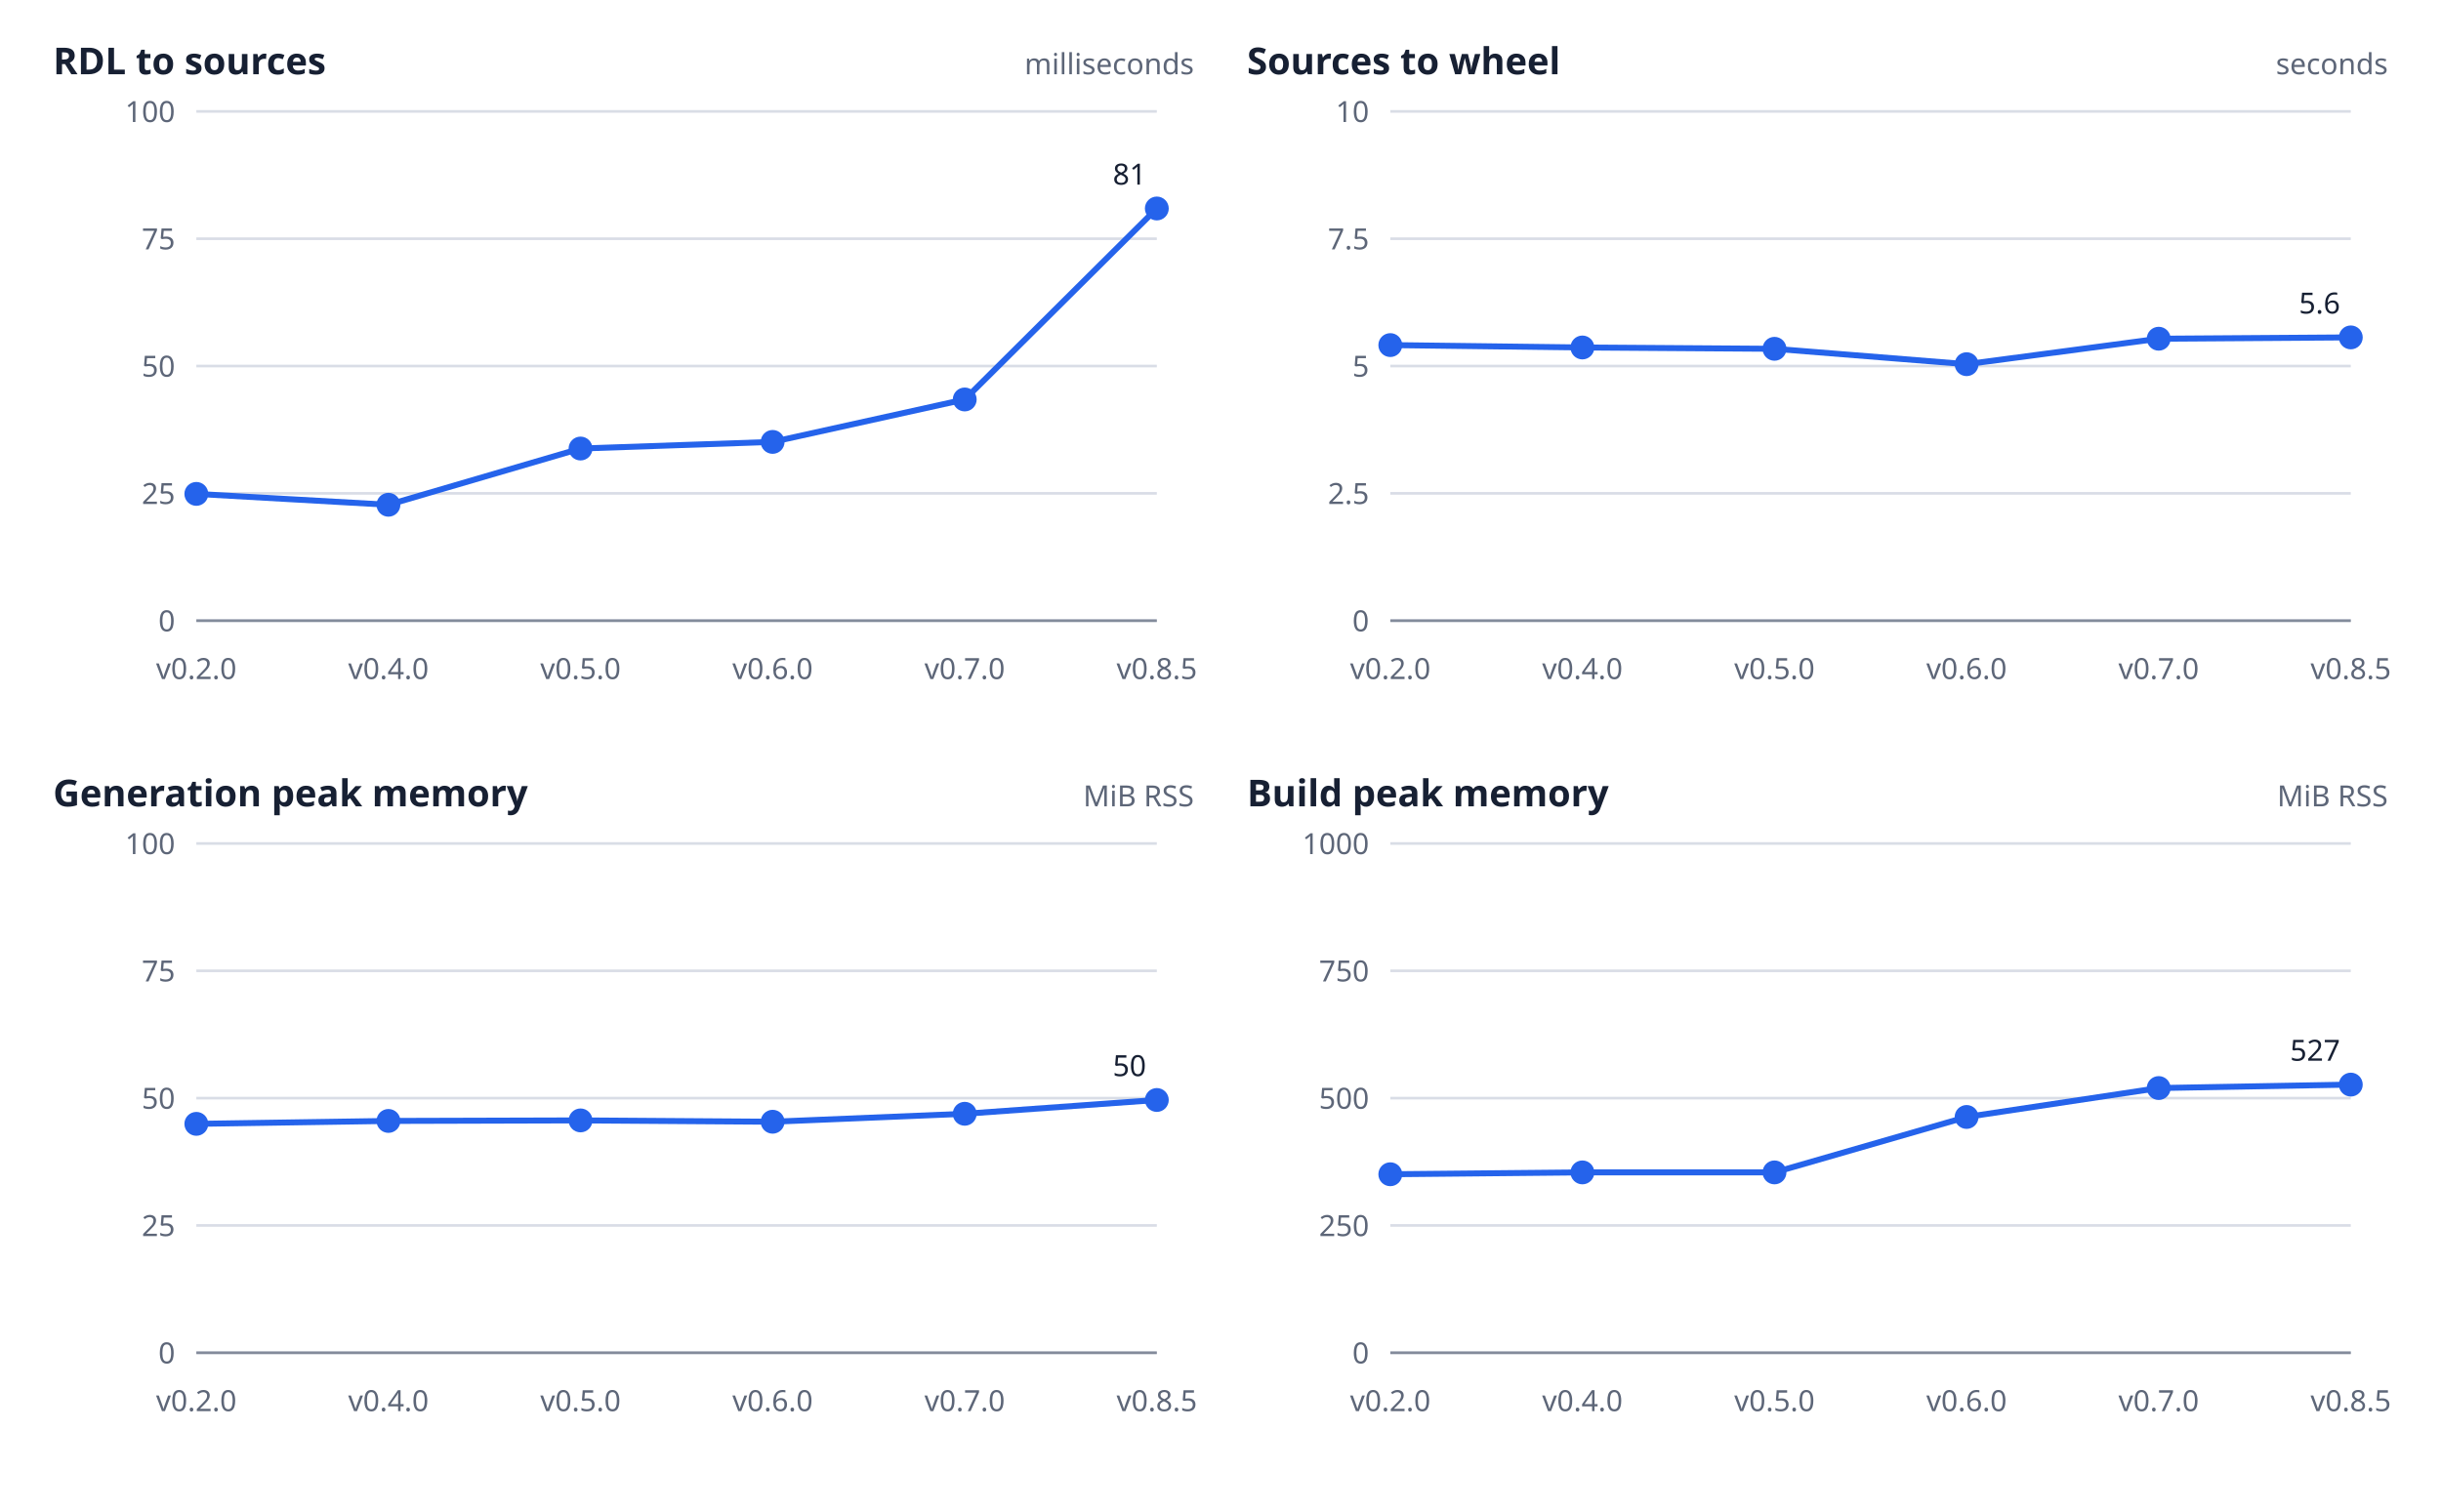
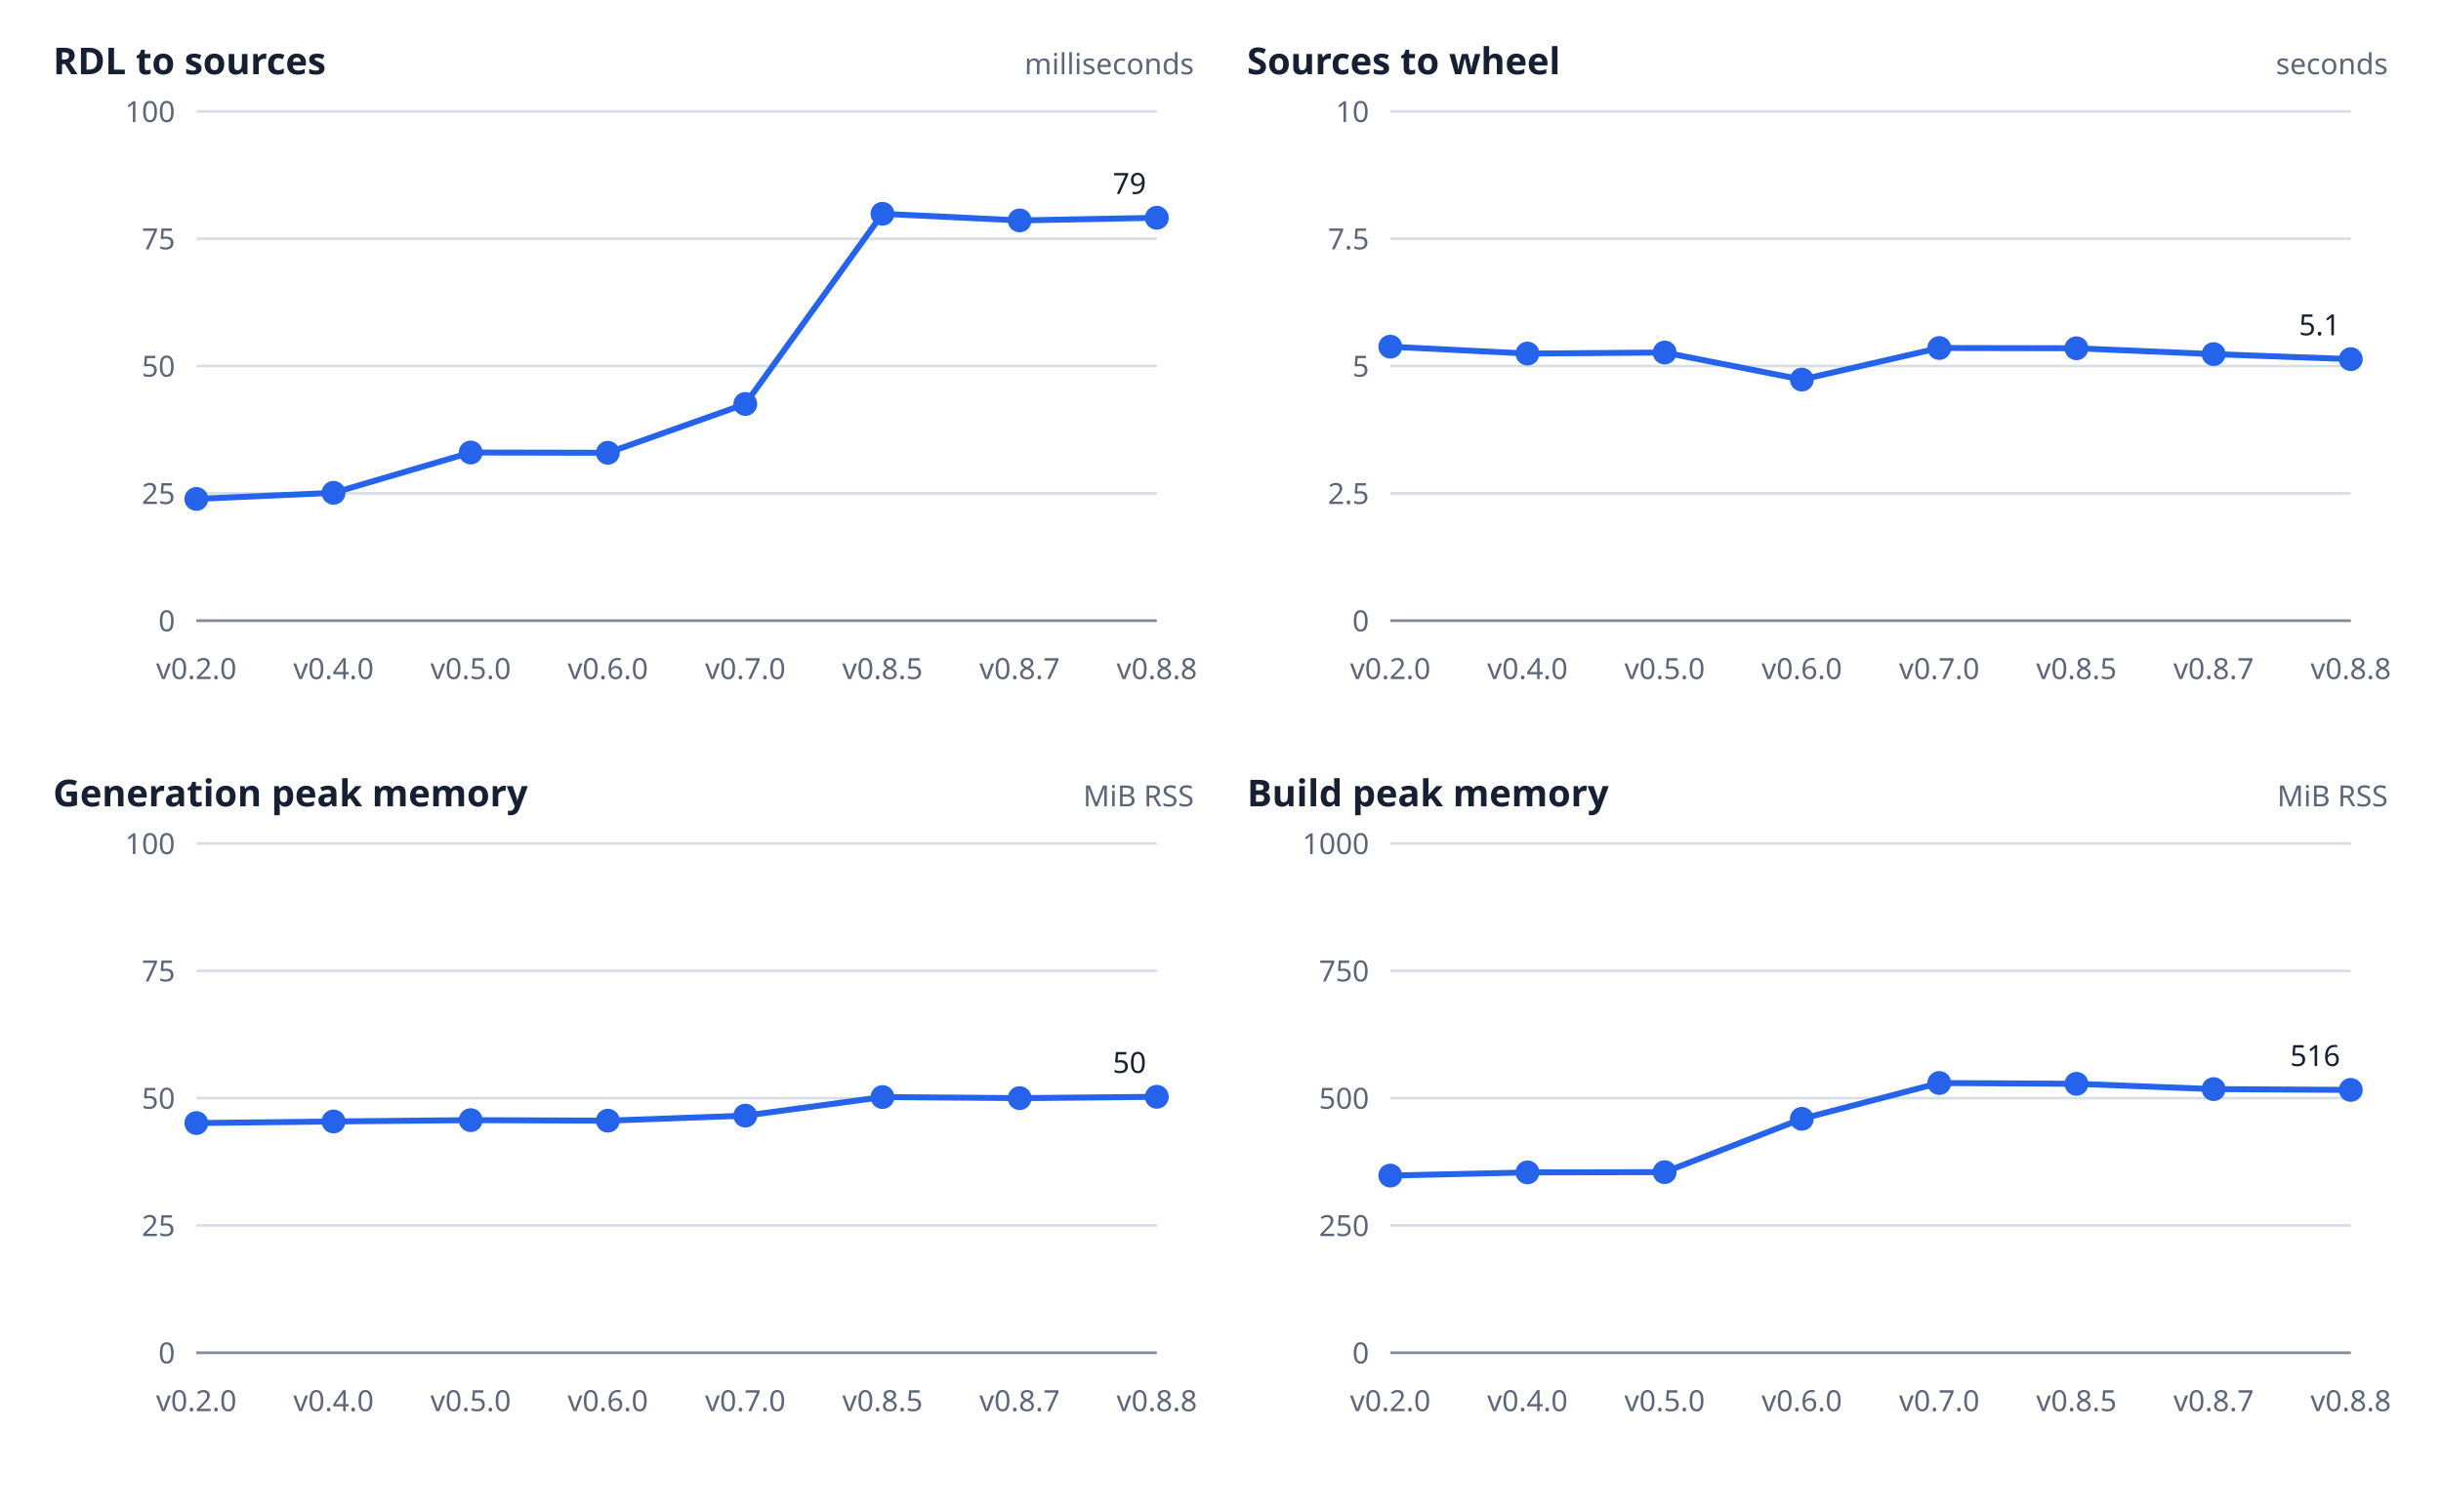
<svg xmlns="http://www.w3.org/2000/svg" viewBox="0 0 920 570" role="img" aria-labelledby="title description">
  <style>
            :root { color-scheme: light dark; }
            .panel-title, .value-label, .legend { fill: #172033; }
            .panel-title { font: 600 14px system-ui, sans-serif; }
            .unit, .tick { fill: #5d6678; font: 11px system-ui, sans-serif; }
            .legend, .value-label { font: 11px system-ui, sans-serif; }
            .grid { stroke: #d9dde6; stroke-width: 1; }
            .axis { stroke: #838b9b; stroke-width: 1; }
            .series { fill: none; stroke-width: 2.25; stroke-linejoin: round; stroke-linecap: round; }
            .point { stroke-width: 2; }
            .series-a { stroke: #2563eb; }
            .series-b { stroke: #c2410c; }
            .point.series-a { fill: #2563eb; }
            .point.series-b { fill: #c2410c; }
            @media (prefers-color-scheme: dark) {
                .panel-title, .value-label, .legend { fill: #ecf0f7; }
                .unit, .tick { fill: #aab2c2; }
                .grid { stroke: #3b4352; }
                .axis { stroke: #7d8799; }
                .series-a { stroke: #60a5fa; }
                .series-b { stroke: #fb923c; }
                .point.series-a { fill: #60a5fa; }
                .point.series-b { fill: #fb923c; }
            }
        </style>
  <g class="panel" aria-label="RDL to sources">
    <text class="panel-title" x="20.0" y="28.0">RDL to sources</text>
    <text class="unit" x="450.0" y="28.0" text-anchor="end">milliseconds</text>
    <line class="grid" x1="74.0" y1="234.0" x2="436.0" y2="234.0" />
    <text class="tick" x="66.0" y="238.0" text-anchor="end">0</text>
    <line class="grid" x1="74.0" y1="186.0" x2="436.0" y2="186.0" />
    <text class="tick" x="66.0" y="190.0" text-anchor="end">25</text>
    <line class="grid" x1="74.0" y1="138.0" x2="436.0" y2="138.0" />
    <text class="tick" x="66.0" y="142.0" text-anchor="end">50</text>
    <line class="grid" x1="74.0" y1="90.0" x2="436.0" y2="90.0" />
    <text class="tick" x="66.0" y="94.0" text-anchor="end">75</text>
    <line class="grid" x1="74.0" y1="42.0" x2="436.0" y2="42.0" />
    <text class="tick" x="66.0" y="46.0" text-anchor="end">100</text>
    <line class="axis" x1="74.0" y1="234.0" x2="436.0" y2="234.0" />
    <text class="tick" x="74.0" y="256.0" text-anchor="middle">v0.2.0</text>
-     <text class="tick" x="146.4" y="256.0" text-anchor="middle">v0.4.0</text>
-     <text class="tick" x="218.8" y="256.0" text-anchor="middle">v0.5.0</text>
-     <text class="tick" x="291.2" y="256.0" text-anchor="middle">v0.6.0</text>
-     <text class="tick" x="363.6" y="256.0" text-anchor="middle">v0.7.0</text>
-     <text class="tick" x="436.0" y="256.0" text-anchor="middle">v0.8.5</text>
-     <polyline class="series series-a" points="74.0,186.2 146.4,190.3 218.8,169.1 291.2,166.6 363.6,150.6 436.0,78.6" aria-label="Generation" />
-     <circle class="point series-a" cx="74.0" cy="186.2" r="3.5" />
-     <circle class="point series-a" cx="146.4" cy="190.3" r="3.5" />
-     <circle class="point series-a" cx="218.8" cy="169.1" r="3.5" />
-     <circle class="point series-a" cx="291.2" cy="166.6" r="3.5" />
-     <circle class="point series-a" cx="363.6" cy="150.6" r="3.5" />
-     <circle class="point series-a" cx="436.0" cy="78.6" r="3.5" />
-     <text class="value-label" x="432.0" y="69.6" text-anchor="end">81</text>
+     <text class="tick" x="125.7" y="256.0" text-anchor="middle">v0.4.0</text>
+     <text class="tick" x="177.4" y="256.0" text-anchor="middle">v0.5.0</text>
+     <text class="tick" x="229.1" y="256.0" text-anchor="middle">v0.6.0</text>
+     <text class="tick" x="280.9" y="256.0" text-anchor="middle">v0.7.0</text>
+     <text class="tick" x="332.6" y="256.0" text-anchor="middle">v0.8.5</text>
+     <text class="tick" x="384.3" y="256.0" text-anchor="middle">v0.8.7</text>
+     <text class="tick" x="436.0" y="256.0" text-anchor="middle">v0.8.8</text>
+     <polyline class="series series-a" points="74.0,188.1 125.7,185.8 177.4,170.6 229.1,170.7 280.9,152.3 332.6,80.6 384.3,83.1 436.0,82.1" aria-label="Generation" />
+     <circle class="point series-a" cx="74.0" cy="188.1" r="3.5" />
+     <circle class="point series-a" cx="125.7" cy="185.8" r="3.5" />
+     <circle class="point series-a" cx="177.4" cy="170.6" r="3.5" />
+     <circle class="point series-a" cx="229.1" cy="170.7" r="3.5" />
+     <circle class="point series-a" cx="280.9" cy="152.3" r="3.5" />
+     <circle class="point series-a" cx="332.6" cy="80.6" r="3.5" />
+     <circle class="point series-a" cx="384.3" cy="83.1" r="3.5" />
+     <circle class="point series-a" cx="436.0" cy="82.1" r="3.5" />
+     <text class="value-label" x="432.0" y="73.1" text-anchor="end">79</text>
  </g>
  <g class="panel" aria-label="Sources to wheel">
    <text class="panel-title" x="470.0" y="28.0">Sources to wheel</text>
    <text class="unit" x="900.0" y="28.0" text-anchor="end">seconds</text>
    <line class="grid" x1="524.0" y1="234.0" x2="886.0" y2="234.0" />
    <text class="tick" x="516.0" y="238.0" text-anchor="end">0</text>
    <line class="grid" x1="524.0" y1="186.0" x2="886.0" y2="186.0" />
    <text class="tick" x="516.0" y="190.0" text-anchor="end">2.5</text>
    <line class="grid" x1="524.0" y1="138.0" x2="886.0" y2="138.0" />
    <text class="tick" x="516.0" y="142.0" text-anchor="end">5</text>
    <line class="grid" x1="524.0" y1="90.0" x2="886.0" y2="90.0" />
    <text class="tick" x="516.0" y="94.0" text-anchor="end">7.5</text>
    <line class="grid" x1="524.0" y1="42.0" x2="886.0" y2="42.0" />
    <text class="tick" x="516.0" y="46.0" text-anchor="end">10</text>
    <line class="axis" x1="524.0" y1="234.0" x2="886.0" y2="234.0" />
    <text class="tick" x="524.0" y="256.0" text-anchor="middle">v0.2.0</text>
-     <text class="tick" x="596.4" y="256.0" text-anchor="middle">v0.4.0</text>
-     <text class="tick" x="668.8" y="256.0" text-anchor="middle">v0.5.0</text>
-     <text class="tick" x="741.2" y="256.0" text-anchor="middle">v0.6.0</text>
-     <text class="tick" x="813.6" y="256.0" text-anchor="middle">v0.7.0</text>
-     <text class="tick" x="886.0" y="256.0" text-anchor="middle">v0.8.5</text>
-     <polyline class="series series-a" points="524.0,130.1 596.4,131.0 668.8,131.5 741.2,137.3 813.6,127.7 886.0,127.2" aria-label="Build" />
-     <circle class="point series-a" cx="524.0" cy="130.1" r="3.5" />
-     <circle class="point series-a" cx="596.4" cy="131.0" r="3.5" />
-     <circle class="point series-a" cx="668.8" cy="131.5" r="3.5" />
-     <circle class="point series-a" cx="741.2" cy="137.3" r="3.5" />
-     <circle class="point series-a" cx="813.6" cy="127.7" r="3.5" />
-     <circle class="point series-a" cx="886.0" cy="127.2" r="3.5" />
-     <text class="value-label" x="882.0" y="118.2" text-anchor="end">5.6</text>
+     <text class="tick" x="575.7" y="256.0" text-anchor="middle">v0.4.0</text>
+     <text class="tick" x="627.4" y="256.0" text-anchor="middle">v0.5.0</text>
+     <text class="tick" x="679.1" y="256.0" text-anchor="middle">v0.6.0</text>
+     <text class="tick" x="730.9" y="256.0" text-anchor="middle">v0.7.0</text>
+     <text class="tick" x="782.6" y="256.0" text-anchor="middle">v0.8.5</text>
+     <text class="tick" x="834.3" y="256.0" text-anchor="middle">v0.8.7</text>
+     <text class="tick" x="886.0" y="256.0" text-anchor="middle">v0.8.8</text>
+     <polyline class="series series-a" points="524.0,130.7 575.7,133.3 627.4,132.9 679.1,143.1 730.9,131.2 782.6,131.3 834.3,133.5 886.0,135.4" aria-label="Build" />
+     <circle class="point series-a" cx="524.0" cy="130.7" r="3.5" />
+     <circle class="point series-a" cx="575.7" cy="133.3" r="3.5" />
+     <circle class="point series-a" cx="627.4" cy="132.9" r="3.5" />
+     <circle class="point series-a" cx="679.1" cy="143.1" r="3.5" />
+     <circle class="point series-a" cx="730.9" cy="131.2" r="3.5" />
+     <circle class="point series-a" cx="782.6" cy="131.3" r="3.5" />
+     <circle class="point series-a" cx="834.3" cy="133.5" r="3.5" />
+     <circle class="point series-a" cx="886.0" cy="135.4" r="3.5" />
+     <text class="value-label" x="882.0" y="126.4" text-anchor="end">5.1</text>
  </g>
  <g class="panel" aria-label="Generation peak memory">
    <text class="panel-title" x="20.0" y="304.0">Generation peak memory</text>
    <text class="unit" x="450.0" y="304.0" text-anchor="end">MiB RSS</text>
    <line class="grid" x1="74.0" y1="510.0" x2="436.0" y2="510.0" />
    <text class="tick" x="66.0" y="514.0" text-anchor="end">0</text>
    <line class="grid" x1="74.0" y1="462.0" x2="436.0" y2="462.0" />
    <text class="tick" x="66.0" y="466.0" text-anchor="end">25</text>
    <line class="grid" x1="74.0" y1="414.0" x2="436.0" y2="414.0" />
    <text class="tick" x="66.0" y="418.0" text-anchor="end">50</text>
    <line class="grid" x1="74.0" y1="366.0" x2="436.0" y2="366.0" />
    <text class="tick" x="66.0" y="370.0" text-anchor="end">75</text>
    <line class="grid" x1="74.0" y1="318.0" x2="436.0" y2="318.0" />
    <text class="tick" x="66.0" y="322.0" text-anchor="end">100</text>
    <line class="axis" x1="74.0" y1="510.0" x2="436.0" y2="510.0" />
    <text class="tick" x="74.0" y="532.0" text-anchor="middle">v0.2.0</text>
-     <text class="tick" x="146.4" y="532.0" text-anchor="middle">v0.4.0</text>
-     <text class="tick" x="218.8" y="532.0" text-anchor="middle">v0.5.0</text>
-     <text class="tick" x="291.2" y="532.0" text-anchor="middle">v0.6.0</text>
-     <text class="tick" x="363.6" y="532.0" text-anchor="middle">v0.7.0</text>
-     <text class="tick" x="436.0" y="532.0" text-anchor="middle">v0.8.5</text>
-     <polyline class="series series-a" points="74.0,423.7 146.4,422.6 218.8,422.4 291.2,422.9 363.6,419.9 436.0,414.7" aria-label="Generation" />
-     <circle class="point series-a" cx="74.0" cy="423.7" r="3.5" />
-     <circle class="point series-a" cx="146.4" cy="422.6" r="3.5" />
-     <circle class="point series-a" cx="218.8" cy="422.4" r="3.5" />
-     <circle class="point series-a" cx="291.2" cy="422.9" r="3.5" />
-     <circle class="point series-a" cx="363.6" cy="419.9" r="3.5" />
-     <circle class="point series-a" cx="436.0" cy="414.7" r="3.5" />
-     <text class="value-label" x="432.0" y="405.7" text-anchor="end">50</text>
+     <text class="tick" x="125.7" y="532.0" text-anchor="middle">v0.4.0</text>
+     <text class="tick" x="177.4" y="532.0" text-anchor="middle">v0.5.0</text>
+     <text class="tick" x="229.1" y="532.0" text-anchor="middle">v0.6.0</text>
+     <text class="tick" x="280.9" y="532.0" text-anchor="middle">v0.7.0</text>
+     <text class="tick" x="332.6" y="532.0" text-anchor="middle">v0.8.5</text>
+     <text class="tick" x="384.3" y="532.0" text-anchor="middle">v0.8.7</text>
+     <text class="tick" x="436.0" y="532.0" text-anchor="middle">v0.8.8</text>
+     <polyline class="series series-a" points="74.0,423.4 125.7,422.8 177.4,422.3 229.1,422.5 280.9,420.6 332.6,413.6 384.3,414.0 436.0,413.5" aria-label="Generation" />
+     <circle class="point series-a" cx="74.0" cy="423.4" r="3.5" />
+     <circle class="point series-a" cx="125.7" cy="422.8" r="3.5" />
+     <circle class="point series-a" cx="177.4" cy="422.3" r="3.5" />
+     <circle class="point series-a" cx="229.1" cy="422.5" r="3.5" />
+     <circle class="point series-a" cx="280.9" cy="420.6" r="3.5" />
+     <circle class="point series-a" cx="332.6" cy="413.6" r="3.5" />
+     <circle class="point series-a" cx="384.3" cy="414.0" r="3.5" />
+     <circle class="point series-a" cx="436.0" cy="413.5" r="3.5" />
+     <text class="value-label" x="432.0" y="404.5" text-anchor="end">50</text>
  </g>
  <g class="panel" aria-label="Build peak memory">
    <text class="panel-title" x="470.0" y="304.0">Build peak memory</text>
    <text class="unit" x="900.0" y="304.0" text-anchor="end">MiB RSS</text>
    <line class="grid" x1="524.0" y1="510.0" x2="886.0" y2="510.0" />
    <text class="tick" x="516.0" y="514.0" text-anchor="end">0</text>
    <line class="grid" x1="524.0" y1="462.0" x2="886.0" y2="462.0" />
    <text class="tick" x="516.0" y="466.0" text-anchor="end">250</text>
    <line class="grid" x1="524.0" y1="414.0" x2="886.0" y2="414.0" />
    <text class="tick" x="516.0" y="418.0" text-anchor="end">500</text>
    <line class="grid" x1="524.0" y1="366.0" x2="886.0" y2="366.0" />
    <text class="tick" x="516.0" y="370.0" text-anchor="end">750</text>
    <line class="grid" x1="524.0" y1="318.0" x2="886.0" y2="318.0" />
    <text class="tick" x="516.0" y="322.0" text-anchor="end">1000</text>
    <line class="axis" x1="524.0" y1="510.0" x2="886.0" y2="510.0" />
    <text class="tick" x="524.0" y="532.0" text-anchor="middle">v0.2.0</text>
-     <text class="tick" x="596.4" y="532.0" text-anchor="middle">v0.4.0</text>
-     <text class="tick" x="668.8" y="532.0" text-anchor="middle">v0.5.0</text>
-     <text class="tick" x="741.2" y="532.0" text-anchor="middle">v0.6.0</text>
-     <text class="tick" x="813.6" y="532.0" text-anchor="middle">v0.7.0</text>
-     <text class="tick" x="886.0" y="532.0" text-anchor="middle">v0.8.5</text>
-     <polyline class="series series-a" points="524.0,442.7 596.4,442.0 668.8,442.0 741.2,421.1 813.6,410.2 886.0,408.9" aria-label="Build" />
-     <circle class="point series-a" cx="524.0" cy="442.7" r="3.5" />
-     <circle class="point series-a" cx="596.4" cy="442.0" r="3.5" />
-     <circle class="point series-a" cx="668.8" cy="442.0" r="3.5" />
-     <circle class="point series-a" cx="741.2" cy="421.1" r="3.5" />
-     <circle class="point series-a" cx="813.6" cy="410.2" r="3.5" />
-     <circle class="point series-a" cx="886.0" cy="408.9" r="3.5" />
-     <text class="value-label" x="882.0" y="399.9" text-anchor="end">527</text>
+     <text class="tick" x="575.7" y="532.0" text-anchor="middle">v0.4.0</text>
+     <text class="tick" x="627.4" y="532.0" text-anchor="middle">v0.5.0</text>
+     <text class="tick" x="679.1" y="532.0" text-anchor="middle">v0.6.0</text>
+     <text class="tick" x="730.9" y="532.0" text-anchor="middle">v0.7.0</text>
+     <text class="tick" x="782.6" y="532.0" text-anchor="middle">v0.8.5</text>
+     <text class="tick" x="834.3" y="532.0" text-anchor="middle">v0.8.7</text>
+     <text class="tick" x="886.0" y="532.0" text-anchor="middle">v0.8.8</text>
+     <polyline class="series series-a" points="524.0,443.2 575.7,442.0 627.4,441.9 679.1,421.8 730.9,408.3 782.6,408.6 834.3,410.6 886.0,410.9" aria-label="Build" />
+     <circle class="point series-a" cx="524.0" cy="443.2" r="3.5" />
+     <circle class="point series-a" cx="575.7" cy="442.0" r="3.5" />
+     <circle class="point series-a" cx="627.4" cy="441.9" r="3.5" />
+     <circle class="point series-a" cx="679.1" cy="421.8" r="3.5" />
+     <circle class="point series-a" cx="730.9" cy="408.3" r="3.5" />
+     <circle class="point series-a" cx="782.6" cy="408.6" r="3.5" />
+     <circle class="point series-a" cx="834.3" cy="410.6" r="3.5" />
+     <circle class="point series-a" cx="886.0" cy="410.9" r="3.5" />
+     <text class="value-label" x="882.0" y="401.9" text-anchor="end">516</text>
  </g>
</svg>
